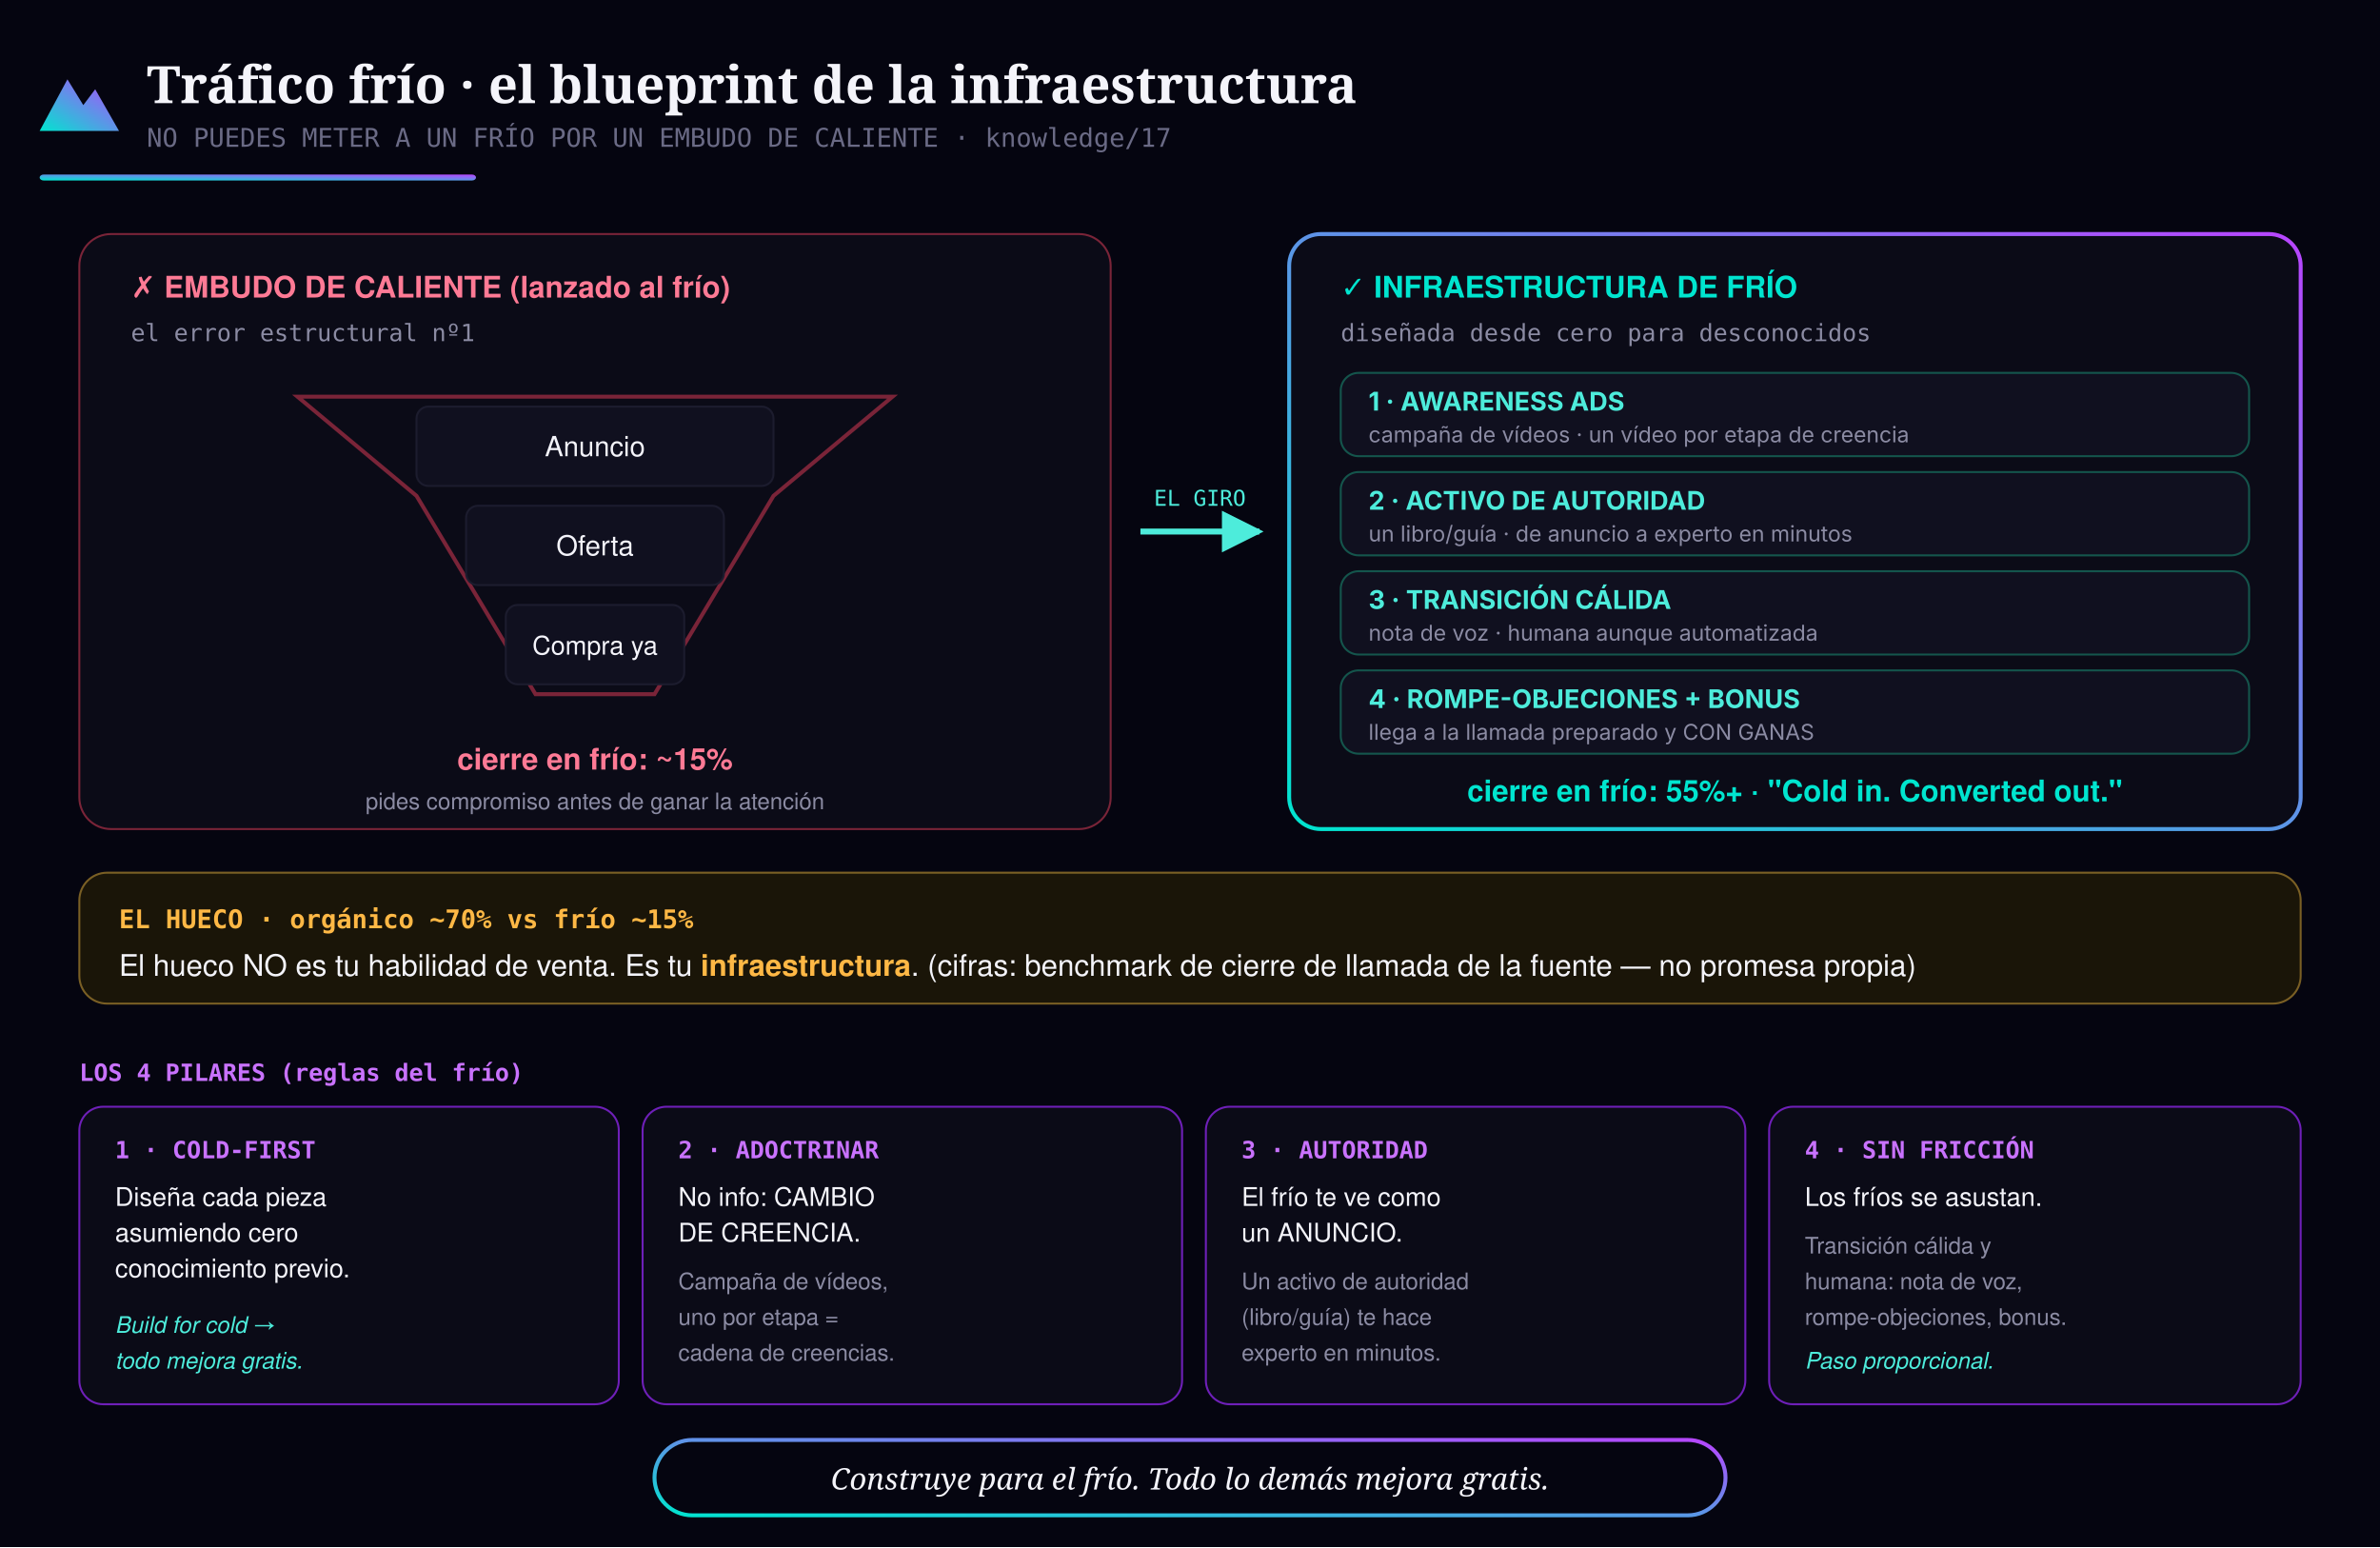
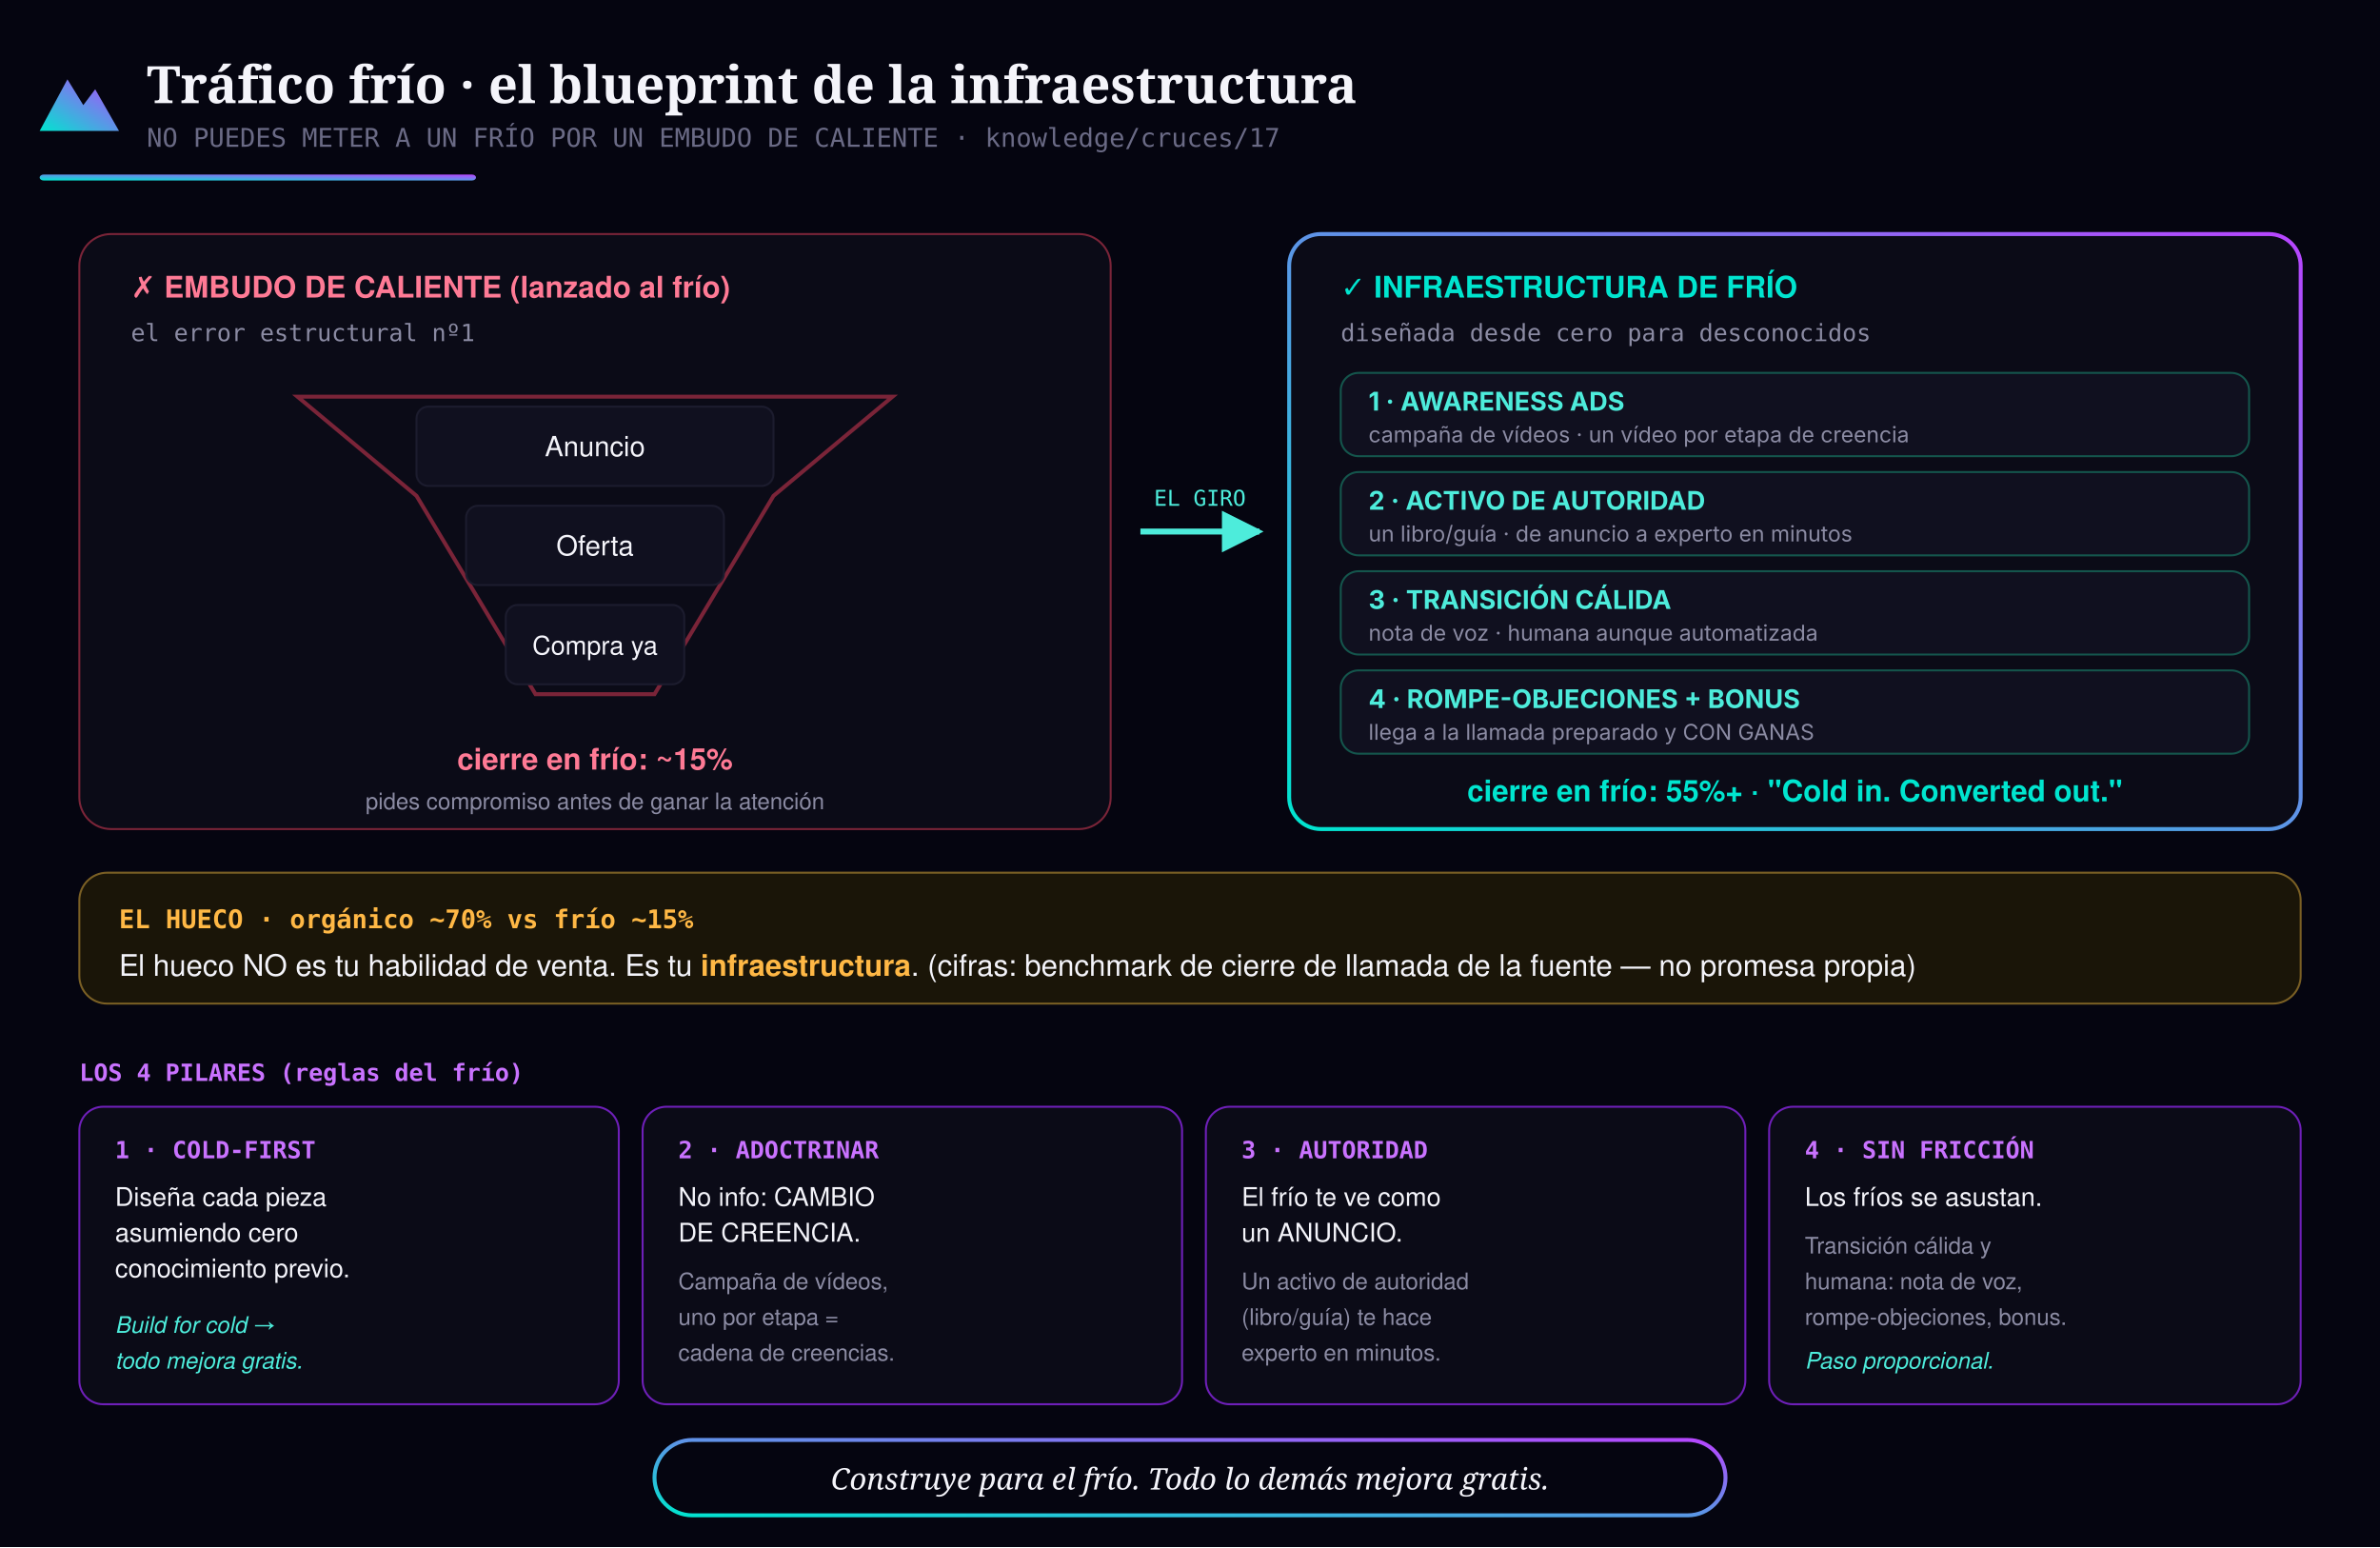
<svg xmlns="http://www.w3.org/2000/svg" viewBox="0 0 1200 780" font-family="Helvetica, Arial, sans-serif">
  <defs>
    <linearGradient id="grad" x1="0" y1="1" x2="1" y2="0">
      <stop offset="0" stop-color="#00E5CF" />
      <stop offset="1" stop-color="#B845FF" />
    </linearGradient>
    <marker id="arrow" viewBox="0 0 10 10" refX="9" refY="5" markerWidth="7" markerHeight="7" orient="auto-start-reverse">
      <path d="M0 0 L10 5 L0 10 z" fill="#4DECDB" />
    </marker>
  </defs>
  <rect width="1200" height="780" fill="#050510" />
  <path d="M20 66 L34 40 L42 53 L48 45 L60 66 Z" fill="url(#grad)" />
  <text x="74" y="52" fill="#F4F4FA" font-size="26" font-weight="bold" font-family="Georgia, serif">Tráfico frío · el blueprint de la infraestructura</text>
-   <text x="74" y="74" fill="#6A6A85" font-size="13" font-family="monospace">NO PUEDES METER A UN FRÍO POR UN EMBUDO DE CALIENTE · knowledge/17</text>
+   <text x="74" y="74" fill="#6A6A85" font-size="13" font-family="monospace">NO PUEDES METER A UN FRÍO POR UN EMBUDO DE CALIENTE · knowledge/cruces/17</text>
  <rect x="20" y="88" width="220" height="3" fill="url(#grad)" rx="2" />
  <rect x="40" y="118" width="520" height="300" rx="16" fill="#0B0B17" stroke="#7A2438" />
  <text x="66" y="150" fill="#FF7A95" font-size="15" font-weight="bold">✗ EMBUDO DE CALIENTE (lanzado al frío)</text>
  <text x="66" y="172" fill="#8b8ba3" font-size="12" font-family="monospace">el error estructural nº1</text>
  <path d="M150 200 L450 200 L390 250 L390 250 L360 300 L360 300 L330 350 L270 350 L240 300 L210 250 Z" fill="none" stroke="#7A2438" stroke-width="2" />
  <rect x="210" y="205" width="180" height="40" rx="6" fill="#10101F" stroke="#1C1C2E" />
  <text x="300" y="230" fill="#F4F4FA" font-size="14" text-anchor="middle">Anuncio</text>
  <rect x="235" y="255" width="130" height="40" rx="6" fill="#10101F" stroke="#1C1C2E" />
  <text x="300" y="280" fill="#F4F4FA" font-size="14" text-anchor="middle">Oferta</text>
  <rect x="255" y="305" width="90" height="40" rx="6" fill="#10101F" stroke="#1C1C2E" />
  <text x="300" y="330" fill="#F4F4FA" font-size="13" text-anchor="middle">Compra ya</text>
  <text x="300" y="388" fill="#FF7A95" font-size="15" text-anchor="middle" font-weight="bold">cierre en frío: ~15%</text>
  <text x="300" y="408" fill="#8b8ba3" font-size="11.5" text-anchor="middle">pides compromiso antes de ganar la atención</text>
  <line x1="575" y1="268" x2="635" y2="268" stroke="#4DECDB" stroke-width="3" marker-end="url(#arrow)" />
  <text x="605" y="255" fill="#4DECDB" font-size="11" font-family="monospace" text-anchor="middle">EL GIRO</text>
  <rect x="650" y="118" width="510" height="300" rx="16" fill="#0B0B17" stroke="url(#grad)" stroke-width="2" />
  <text x="676" y="150" fill="#00E5CF" font-size="15" font-weight="bold">✓ INFRAESTRUCTURA DE FRÍO</text>
  <text x="676" y="172" fill="#8b8ba3" font-size="12" font-family="monospace">diseñada desde cero para desconocidos</text>
  <g font-family="Inter, Helvetica">
    <rect x="676" y="188" width="458" height="42" rx="9" fill="#10101F" stroke="#14554C" />
    <text x="690" y="207" fill="#4DECDB" font-size="13" font-weight="700">1 · AWARENESS ADS</text>
    <text x="690" y="223" fill="#8b8ba3" font-size="11">campaña de vídeos · un vídeo por etapa de creencia</text>
    <rect x="676" y="238" width="458" height="42" rx="9" fill="#10101F" stroke="#14554C" />
    <text x="690" y="257" fill="#4DECDB" font-size="13" font-weight="700">2 · ACTIVO DE AUTORIDAD</text>
    <text x="690" y="273" fill="#8b8ba3" font-size="11">un libro/guía · de anuncio a experto en minutos</text>
    <rect x="676" y="288" width="458" height="42" rx="9" fill="#10101F" stroke="#14554C" />
    <text x="690" y="307" fill="#4DECDB" font-size="13" font-weight="700">3 · TRANSICIÓN CÁLIDA</text>
    <text x="690" y="323" fill="#8b8ba3" font-size="11">nota de voz · humana aunque automatizada</text>
    <rect x="676" y="338" width="458" height="42" rx="9" fill="#10101F" stroke="#14554C" />
    <text x="690" y="357" fill="#4DECDB" font-size="13" font-weight="700">4 · ROMPE-OBJECIONES + BONUS</text>
    <text x="690" y="373" fill="#8b8ba3" font-size="11">llega a la llamada preparado y CON GANAS</text>
  </g>
  <text x="905" y="404" fill="#00E5CF" font-size="15" text-anchor="middle" font-weight="bold">cierre en frío: 55%+ · "Cold in. Converted out."</text>
  <rect x="40" y="440" width="1120" height="66" rx="14" fill="#1A1508" stroke="#7A5F24" />
  <text x="60" y="468" fill="#FFB845" font-size="13" font-family="monospace" font-weight="bold">EL HUECO · orgánico ~70% vs frío ~15%</text>
  <text x="60" y="492" fill="#F4F4FA" font-size="15">El hueco NO es tu habilidad de venta. Es tu <tspan fill="#FFB845" font-weight="bold">infraestructura</tspan>. (cifras: benchmark de cierre de llamada de la fuente — no promesa propia)</text>
  <text x="40" y="545" fill="#C972FF" font-size="12" font-family="monospace" font-weight="bold">LOS 4 PILARES (reglas del frío)</text>
  <g>
    <rect x="40" y="558" width="272" height="150" rx="12" fill="#0B0B17" stroke="#6E1FB8" />
    <text x="58" y="584" fill="#C972FF" font-size="12" font-family="monospace" font-weight="bold">1 · COLD-FIRST</text>
    <text x="58" y="608" fill="#F4F4FA" font-size="13">Diseña cada pieza</text>
    <text x="58" y="626" fill="#F4F4FA" font-size="13">asumiendo cero</text>
    <text x="58" y="644" fill="#F4F4FA" font-size="13">conocimiento previo.</text>
    <text x="58" y="672" fill="#4DECDB" font-size="11.5" font-style="italic">Build for cold →</text>
    <text x="58" y="690" fill="#4DECDB" font-size="11.5" font-style="italic">todo mejora gratis.</text>
  </g>
  <g>
    <rect x="324" y="558" width="272" height="150" rx="12" fill="#0B0B17" stroke="#6E1FB8" />
    <text x="342" y="584" fill="#C972FF" font-size="12" font-family="monospace" font-weight="bold">2 · ADOCTRINAR</text>
    <text x="342" y="608" fill="#F4F4FA" font-size="13">No info: CAMBIO</text>
    <text x="342" y="626" fill="#F4F4FA" font-size="13">DE CREENCIA.</text>
    <text x="342" y="650" fill="#8b8ba3" font-size="11.5">Campaña de vídeos,</text>
    <text x="342" y="668" fill="#8b8ba3" font-size="11.5">uno por etapa =</text>
    <text x="342" y="686" fill="#8b8ba3" font-size="11.5">cadena de creencias.</text>
  </g>
  <g>
    <rect x="608" y="558" width="272" height="150" rx="12" fill="#0B0B17" stroke="#6E1FB8" />
    <text x="626" y="584" fill="#C972FF" font-size="12" font-family="monospace" font-weight="bold">3 · AUTORIDAD</text>
    <text x="626" y="608" fill="#F4F4FA" font-size="13">El frío te ve como</text>
    <text x="626" y="626" fill="#F4F4FA" font-size="13">un ANUNCIO.</text>
    <text x="626" y="650" fill="#8b8ba3" font-size="11.5">Un activo de autoridad</text>
    <text x="626" y="668" fill="#8b8ba3" font-size="11.5">(libro/guía) te hace</text>
    <text x="626" y="686" fill="#8b8ba3" font-size="11.5">experto en minutos.</text>
  </g>
  <g>
    <rect x="892" y="558" width="268" height="150" rx="12" fill="#0B0B17" stroke="#6E1FB8" />
    <text x="910" y="584" fill="#C972FF" font-size="12" font-family="monospace" font-weight="bold">4 · SIN FRICCIÓN</text>
    <text x="910" y="608" fill="#F4F4FA" font-size="13">Los fríos se asustan.</text>
    <text x="910" y="632" fill="#8b8ba3" font-size="11.5">Transición cálida y</text>
    <text x="910" y="650" fill="#8b8ba3" font-size="11.5">humana: nota de voz,</text>
    <text x="910" y="668" fill="#8b8ba3" font-size="11.5">rompe-objeciones, bonus.</text>
    <text x="910" y="690" fill="#4DECDB" font-size="11.5" font-style="italic">Paso proporcional.</text>
  </g>
  <rect x="330" y="726" width="540" height="38" rx="19" fill="none" stroke="url(#grad)" stroke-width="2" />
  <text x="600" y="751" fill="#F4F4FA" font-size="15" text-anchor="middle" font-family="Georgia, serif" font-style="italic">Construye para el frío. Todo lo demás mejora gratis.</text>
</svg>
